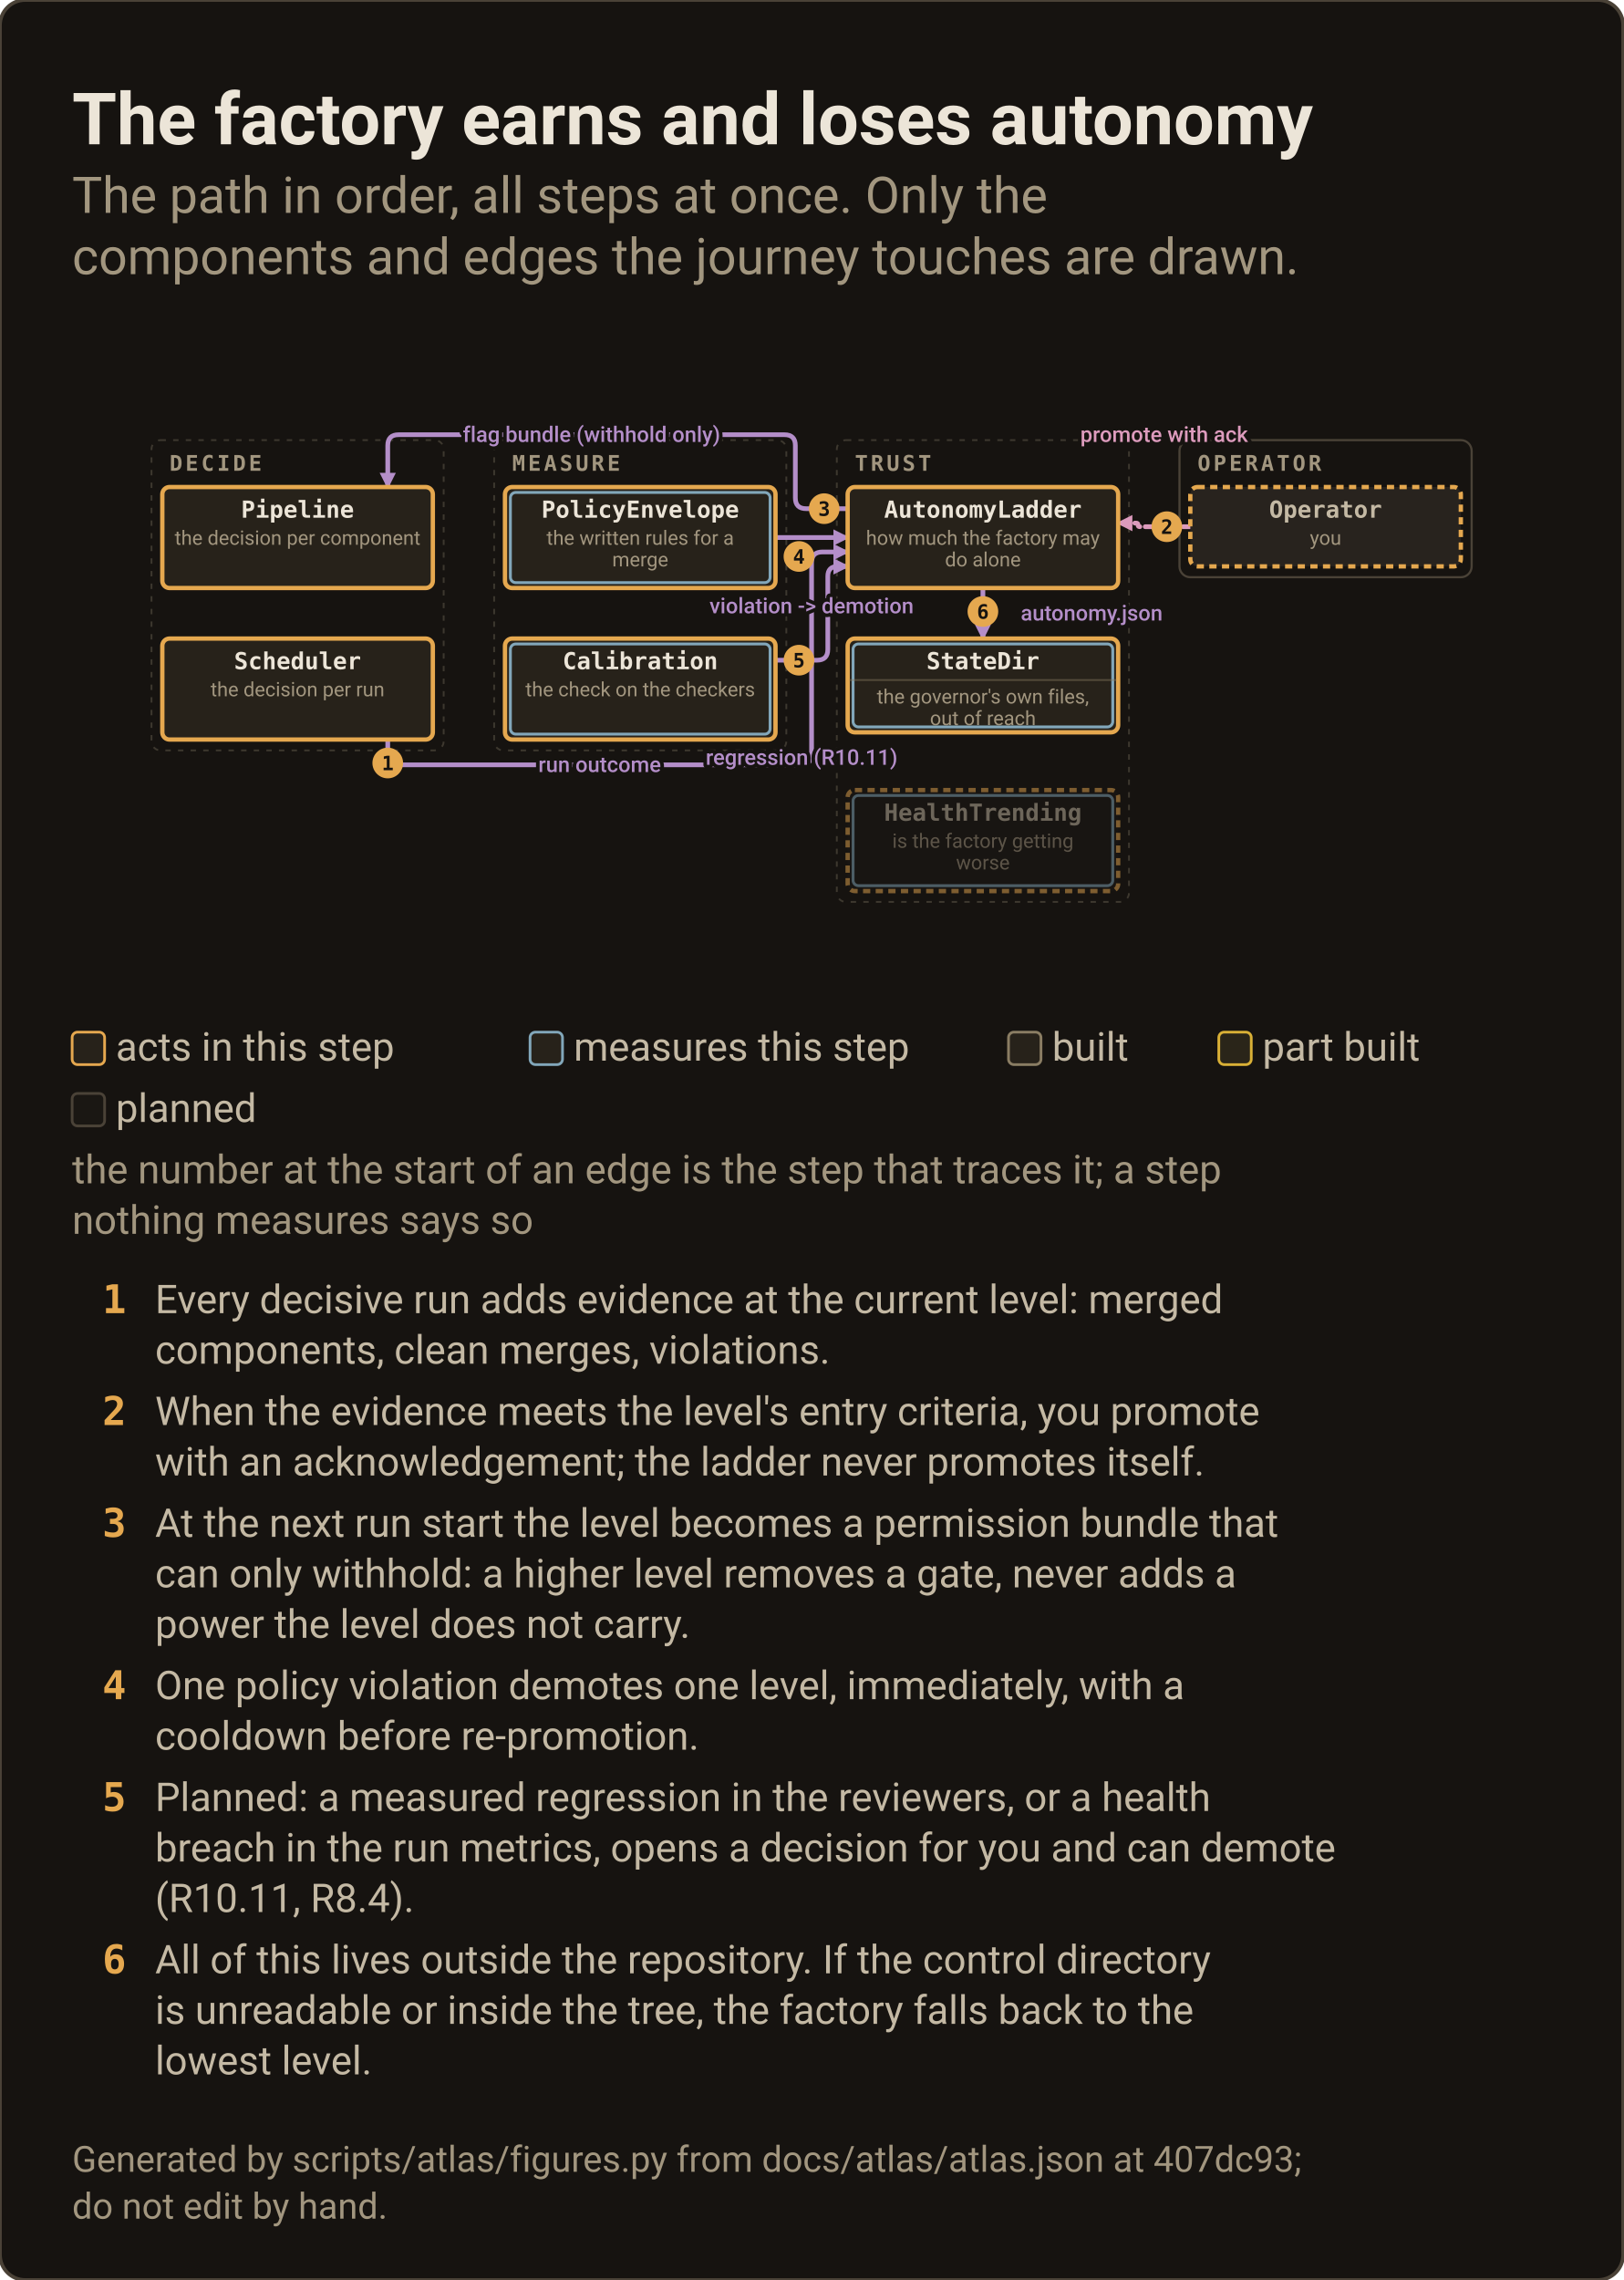
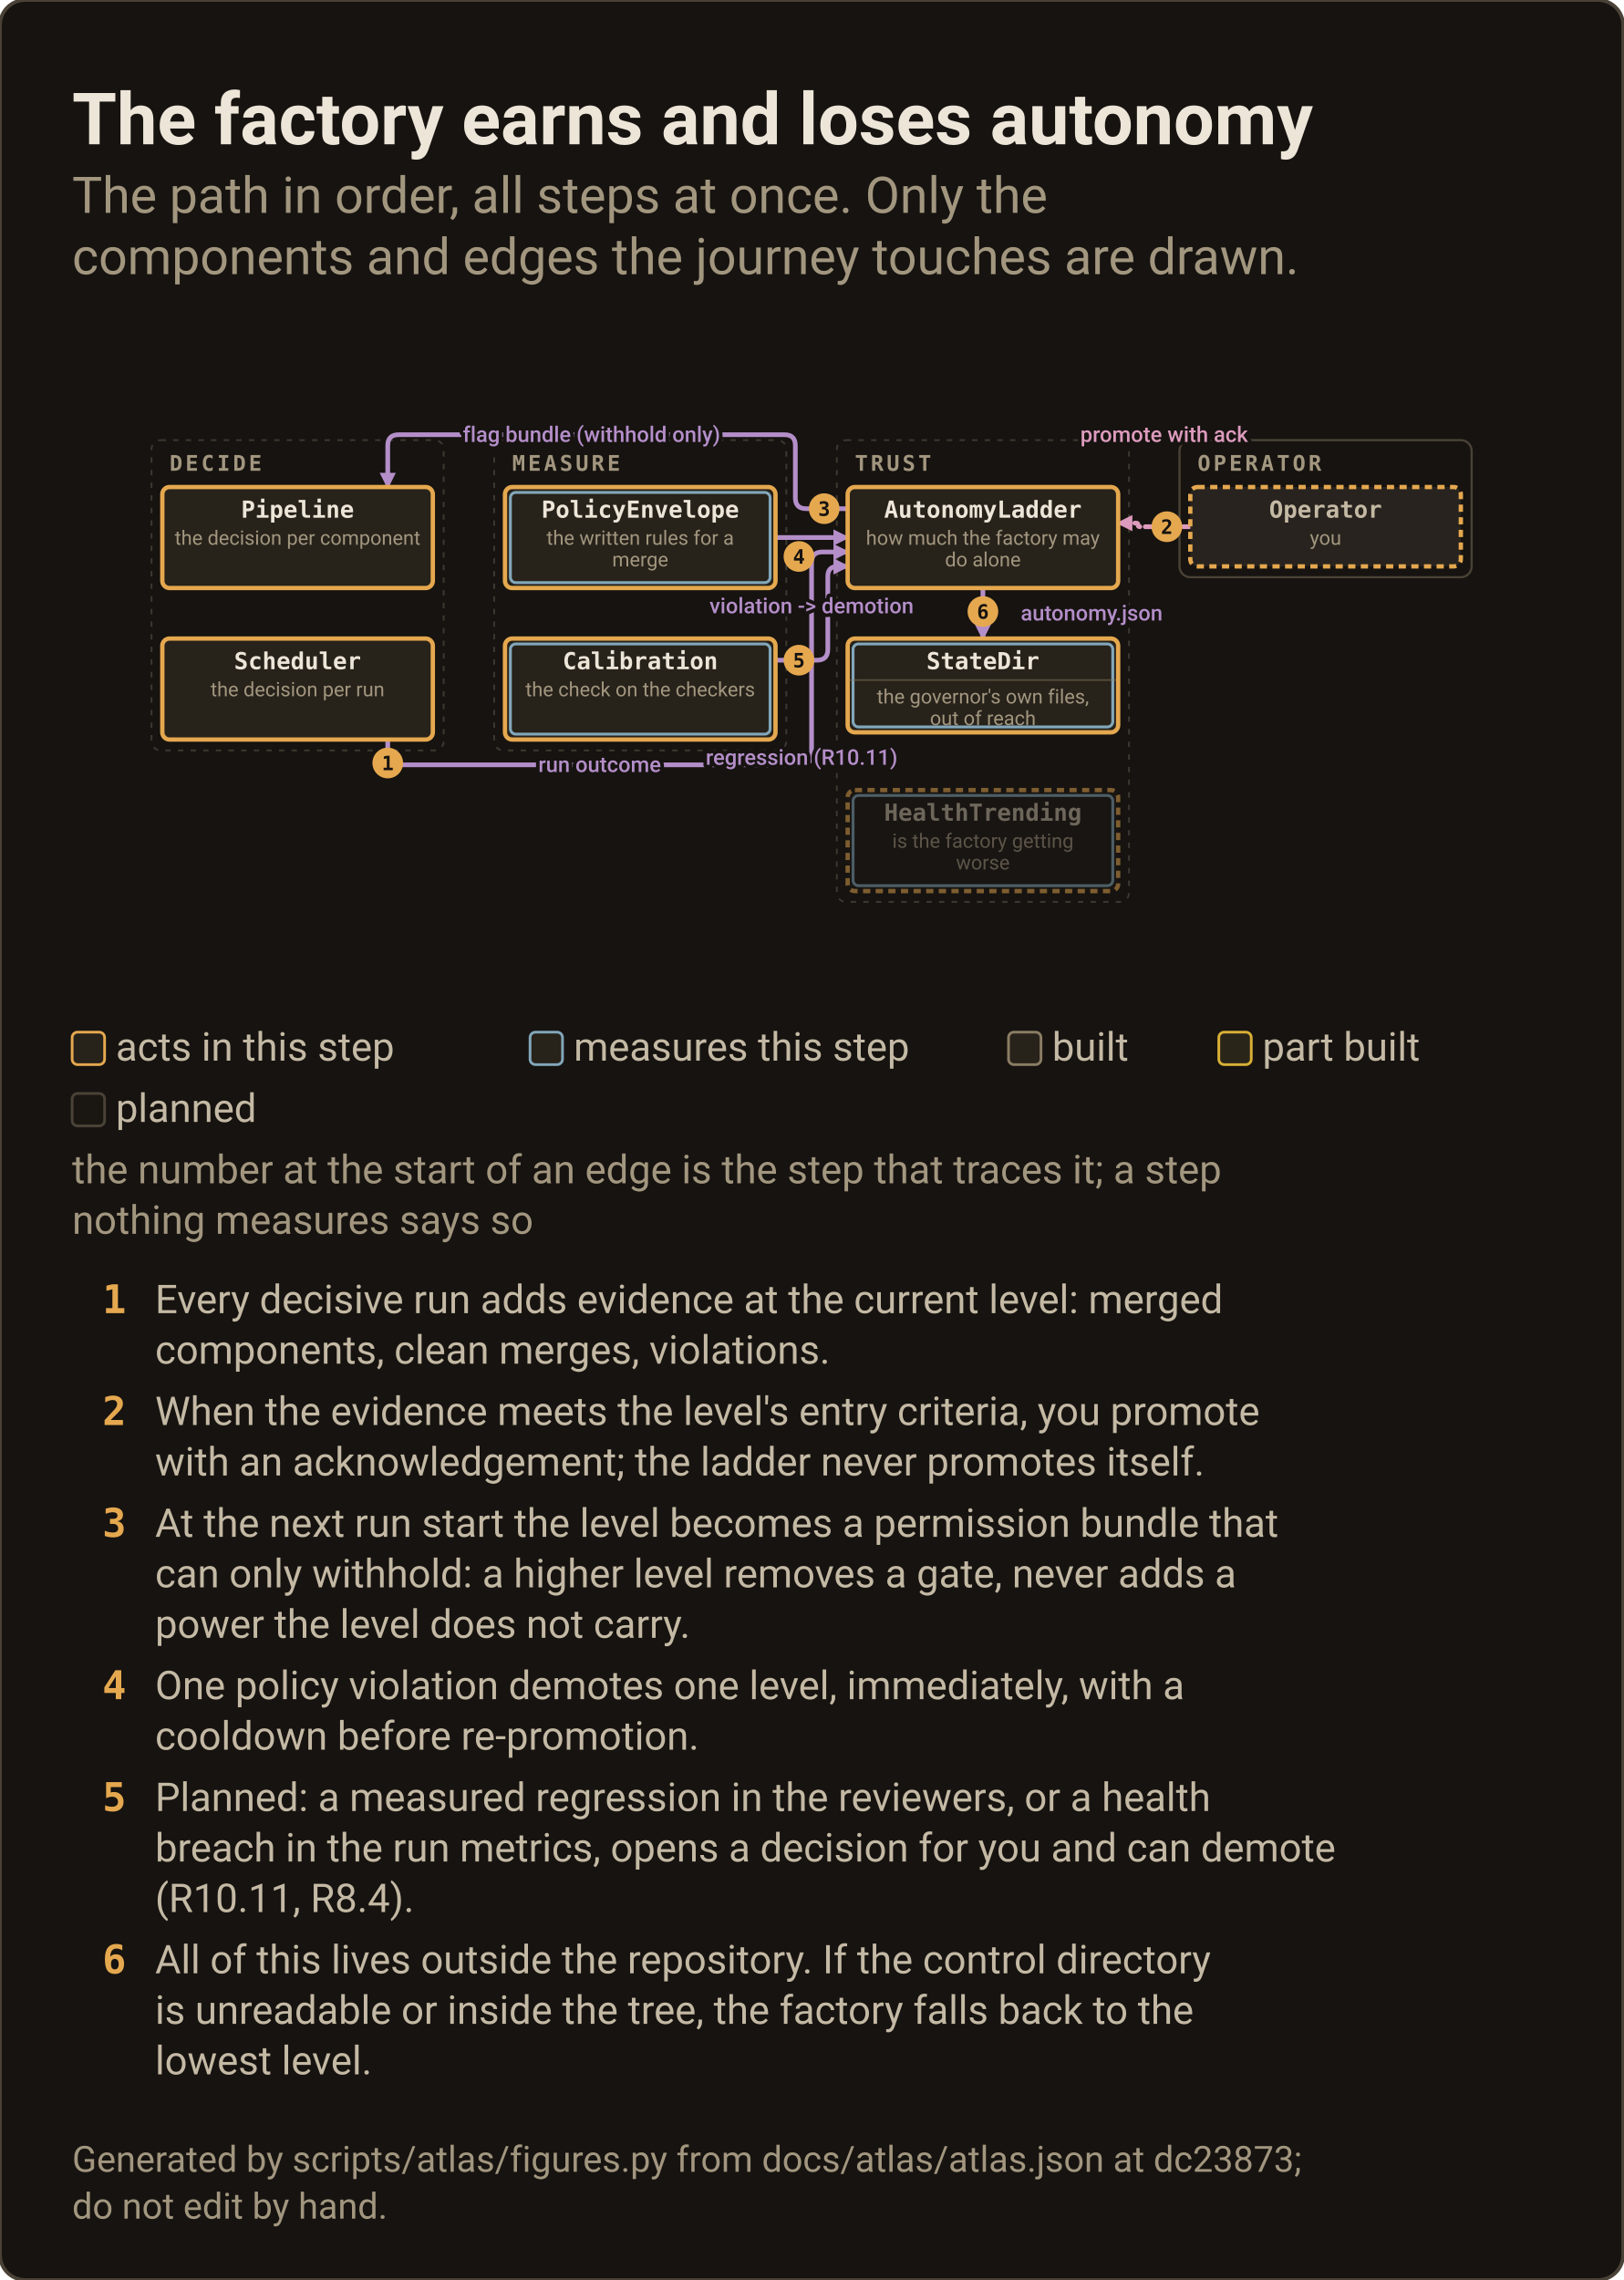
<svg xmlns="http://www.w3.org/2000/svg" width="900" height="1264" viewBox="0 0 900 1264" role="img" aria-label="Journey: The factory earns and loses autonomy">
  <rect x="0" y="0" width="900" height="1264" rx="14" fill="#161310" stroke="#4A4237" stroke-width="2" />
  <text x="40.0" y="80.0" class="c0">The factory earns and loses autonomy</text>
  <text x="40.0" y="118.0" class="c1">The path in order, all steps at once. Only the</text>
  <text x="40.0" y="152.0" class="c1">components and edges the journey touches are drawn.</text>
  <svg id="map" x="76.0" y="170.0" width="748" height="380" viewBox="0 0 748 380" overflow="visible">
    <defs>
      <marker id="map-m-work" viewBox="0 0 8 8" refX="7" refY="4" markerUnits="userSpaceOnUse" markerWidth="9" markerHeight="9" orient="auto-start-reverse">
        <path d="M0,0 L8,4 L0,8 z" fill="#D9CDB2" />
      </marker>
      <marker id="map-m-measure" viewBox="0 0 8 8" refX="7" refY="4" markerUnits="userSpaceOnUse" markerWidth="9" markerHeight="9" orient="auto-start-reverse">
        <path d="M0,0 L8,4 L0,8 z" fill="#82A7BA" />
      </marker>
      <marker id="map-m-feedback" viewBox="0 0 8 8" refX="7" refY="4" markerUnits="userSpaceOnUse" markerWidth="9" markerHeight="9" orient="auto-start-reverse">
        <path d="M0,0 L8,4 L0,8 z" fill="#E39A86" />
      </marker>
      <marker id="map-m-operator" viewBox="0 0 8 8" refX="7" refY="4" markerUnits="userSpaceOnUse" markerWidth="9" markerHeight="9" orient="auto-start-reverse">
        <path d="M0,0 L8,4 L0,8 z" fill="#DD9BBD" />
      </marker>
      <marker id="map-m-trust" viewBox="0 0 8 8" refX="7" refY="4" markerUnits="userSpaceOnUse" markerWidth="9" markerHeight="9" orient="auto-start-reverse">
        <path d="M0,0 L8,4 L0,8 z" fill="#B48EC9" />
      </marker>
      <marker id="map-m-learn" viewBox="0 0 8 8" refX="7" refY="4" markerUnits="userSpaceOnUse" markerWidth="9" markerHeight="9" orient="auto-start-reverse">
        <path d="M0,0 L8,4 L0,8 z" fill="#86C9A9" />
      </marker>
      <marker id="map-m-record" viewBox="0 0 8 8" refX="7" refY="4" markerUnits="userSpaceOnUse" markerWidth="9" markerHeight="9" orient="auto-start-reverse">
        <path d="M0,0 L8,4 L0,8 z" fill="#B7C27C" />
      </marker>
      <marker id="map-m-change" viewBox="0 0 8 8" refX="7" refY="4" markerUnits="userSpaceOnUse" markerWidth="9" markerHeight="9" orient="auto-start-reverse">
        <path d="M0,0 L8,4 L0,8 z" fill="#E26D5A" />
      </marker>
      <marker id="map-m-reach" viewBox="0 0 8 8" refX="7" refY="4" markerUnits="userSpaceOnUse" markerWidth="9" markerHeight="9" orient="auto-start-reverse">
        <path d="M0,0 L8,4 L0,8 z" fill="#E5A84F" />
      </marker>
    </defs>
    <style>#map .node.quiet{opacity:.42}#map .node.planned{opacity:.5}#map .node.planned.quiet{opacity:.3}#map .node.meas .node__box{stroke:#82A7BA;stroke-width:2.2}#map .node.acts .node__box{stroke:#E5A84F;stroke-width:2.4}#map .node__ring{display:none;fill:none;stroke:#82A7BA;stroke-width:1.6}#map .node.meas .node__ring{display:inline}#map .flow.planned{opacity:.35}#map .flowlbl.planned{opacity:.5}#map .flow.off,#map .flowlbl.off{display:none}#map .flow.hot{opacity:1;stroke-opacity:1;stroke-width:2.6}#map .flowlbl.hot{opacity:1}</style>
    <rect x="8.0" y="74.0" width="162.0" height="172.0" rx="5" fill="none" stroke="#A2967F" stroke-opacity=".28" stroke-width="1" stroke-dasharray="3 4" />
    <text x="18.0" y="91.0" class="t3">DECIDE</text>
    <rect x="198.0" y="74.0" width="162.0" height="172.0" rx="5" fill="none" stroke="#A2967F" stroke-opacity=".28" stroke-width="1" stroke-dasharray="3 4" />
    <text x="208.0" y="91.0" class="t3">MEASURE</text>
    <rect x="388.0" y="74.0" width="162.0" height="256.0" rx="5" fill="none" stroke="#A2967F" stroke-opacity=".28" stroke-width="1" stroke-dasharray="3 4" />
    <text x="398.0" y="91.0" class="t3">TRUST</text>
    <rect x="578.0" y="74.0" width="162.0" height="76.0" rx="6" fill="none" stroke="#4A4237" stroke-width="1.2" />
    <text x="588.0" y="91.0" class="t3">OPERATOR</text>
    <g data-layer="flow">
      <path id="map-f48" class="flow trust hot" data-edge="48" data-from="Scheduler" data-to="AutonomyLadder" data-art="run outcome" data-kind="trust" data-layer="trust" d="M 139.0 240.0 L 139.0 248.0 Q 139.0 254.0 145.0 254.0 L 368.0 254.0 Q 374.0 254.0 374.0 248.0 L 374.0 142.0 Q 374.0 136.0 380.0 136.0 L 394.0 136.0" fill="none" stroke="#B48EC9" stroke-opacity="0.82" stroke-width="1.2" stroke-linecap="round" marker-end="url(#map-m-trust)" />
      <path id="map-f67" class="flow trust planned hot" data-edge="67" data-from="Operator" data-to="AutonomyLadder" data-art="promote with ack" data-kind="trust" data-layer="operator" d="M 584.0 122.0 L 556.0 122.0 Q 555.0 122.0 555.0 121.0 L 555.0 121.0 Q 555.0 120.0 554.0 120.0 L 544.0 120.0" fill="none" stroke="#DD9BBD" stroke-opacity="0.82" stroke-width="1.2" stroke-dasharray="4 3" stroke-linecap="round" marker-end="url(#map-m-operator)" />
      <path id="map-f49" class="flow trust hot" data-edge="49" data-from="AutonomyLadder" data-to="Pipeline" data-art="flag bundle (withhold only)" data-kind="trust" data-layer="trust" d="M 394.0 112.0 L 371.0 112.0 Q 365.0 112.0 365.0 106.0 L 365.0 77.0 Q 365.0 71.0 359.0 71.0 L 145.0 71.0 Q 139.0 71.0 139.0 77.0 L 139.0 100.0" fill="none" stroke="#B48EC9" stroke-opacity="0.82" stroke-width="1.2" stroke-linecap="round" marker-end="url(#map-m-trust)" />
      <path id="map-f50" class="flow trust hot" data-edge="50" data-from="PolicyEnvelope" data-to="AutonomyLadder" data-art="violation -&gt; demotion" data-kind="trust" data-layer="trust" d="M 354.0 128.0 L 394.0 128.0" fill="none" stroke="#B48EC9" stroke-opacity="0.82" stroke-width="1.2" stroke-linecap="round" marker-end="url(#map-m-trust)" />
      <path id="map-f51" class="flow trust hot" data-edge="51" data-from="Calibration" data-to="AutonomyLadder" data-art="regression (R10.11)" data-kind="trust" data-layer="trust" d="M 354.0 196.0 L 377.0 196.0 Q 383.0 196.0 383.0 190.0 L 383.0 149.5 Q 383.0 144.0 388.5 144.0 L 394.0 144.0" fill="none" stroke="#B48EC9" stroke-opacity="0.82" stroke-width="1.2" stroke-linecap="round" marker-end="url(#map-m-trust)" />
      <path id="map-f52" class="flow trust hot" data-edge="52" data-from="AutonomyLadder" data-to="StateDir" data-art="autonomy.json" data-kind="trust" data-layer="trust" d="M 469.0 156.0 L 469.0 184.0" fill="none" stroke="#B48EC9" stroke-opacity="0.82" stroke-width="1.2" stroke-linecap="round" marker-end="url(#map-m-trust)" />
    </g>
    <g class="node built acts meas" data-id="PolicyEnvelope" data-kind="component" data-state="built" data-region="measure" role="button" tabindex="0" aria-label="PolicyEnvelope, the written rules for a merge, built">
      <rect class="node__box" x="204.0" y="100.0" width="150.0" height="56.0" rx="4.0" fill="#27221A" stroke="#8A7D63" stroke-width="1.1" />
      <rect class="node__ring" x="207.0" y="103.0" width="144.0" height="50.0" rx="3.0" />
      <text x="279.0" y="117.0" class="t4">PolicyEnvelope</text>
      <g data-layer="job">
        <text x="279.0" y="132.0" class="t5">the written rules for a</text>
        <text x="279.0" y="144.0" class="t5">merge</text>
      </g>
    </g>
    <g class="node built acts meas" data-id="Calibration" data-kind="component" data-state="built" data-region="measure" role="button" tabindex="0" aria-label="Calibration, the check on the checkers, built">
      <rect class="node__box" x="204.0" y="184.0" width="150.0" height="56.0" rx="4.0" fill="#27221A" stroke="#8A7D63" stroke-width="1.1" />
      <rect class="node__ring" x="207.0" y="187.0" width="144.0" height="50.0" rx="3.0" />
      <text x="279.0" y="201.0" class="t4">Calibration</text>
      <g data-layer="job">
        <text x="279.0" y="216.0" class="t5">the check on the checkers</text>
      </g>
    </g>
    <g class="node built acts" data-id="Pipeline" data-kind="component" data-state="built" data-region="decide" role="button" tabindex="0" aria-label="Pipeline, the decision per component, built">
      <rect class="node__box" x="14.0" y="100.0" width="150.0" height="56.0" rx="4.0" fill="#27221A" stroke="#8A7D63" stroke-width="1.1" />
      <rect class="node__ring" x="17.0" y="103.0" width="144.0" height="50.0" rx="3.0" />
      <text x="89.0" y="117.0" class="t4">Pipeline</text>
      <g data-layer="job">
        <text x="89.0" y="132.0" class="t5">the decision per component</text>
      </g>
    </g>
    <g class="node built acts" data-id="Scheduler" data-kind="component" data-state="built" data-region="decide" role="button" tabindex="0" aria-label="Scheduler, the decision per run, built">
      <rect class="node__box" x="14.0" y="184.0" width="150.0" height="56.0" rx="4.0" fill="#27221A" stroke="#8A7D63" stroke-width="1.1" />
      <rect class="node__ring" x="17.0" y="187.0" width="144.0" height="50.0" rx="3.0" />
      <text x="89.0" y="201.0" class="t4">Scheduler</text>
      <g data-layer="job">
        <text x="89.0" y="216.0" class="t5">the decision per run</text>
      </g>
    </g>
    <g class="node built acts" data-id="AutonomyLadder" data-kind="component" data-state="built" data-region="trust" role="button" tabindex="0" aria-label="AutonomyLadder, how much the factory may do alone, built">
      <rect class="node__box" x="394.0" y="100.0" width="150.0" height="56.0" rx="4.0" fill="#27221A" stroke="#8A7D63" stroke-width="1.1" />
      <rect class="node__ring" x="397.0" y="103.0" width="144.0" height="50.0" rx="3.0" />
      <text x="469.0" y="117.0" class="t4">AutonomyLadder</text>
      <g data-layer="job">
        <text x="469.0" y="132.0" class="t5">how much the factory may</text>
        <text x="469.0" y="144.0" class="t5">do alone</text>
      </g>
    </g>
    <g class="node built acts meas" data-id="StateDir" data-kind="store" data-state="built" data-region="trust" role="button" tabindex="0" aria-label="StateDir, the governor's own files, out of reach, built">
      <rect class="node__box" x="394.0" y="184.0" width="150.0" height="52.0" rx="4.0" fill="#27221A" stroke="#8A7D63" stroke-width="1.1" />
      <rect class="node__ring" x="397.0" y="187.0" width="144.0" height="46.0" rx="3.0" />
      <text x="469.0" y="201.0" class="t4">StateDir</text>
      <line x1="395.0" y1="207.0" x2="543.0" y2="207.0" stroke="#8A7D63" stroke-opacity=".45" stroke-width="1" />
      <g data-layer="job">
        <text x="469.0" y="220.0" class="t5">the governor's own files,</text>
        <text x="469.0" y="232.0" class="t5">out of reach</text>
      </g>
    </g>
    <g class="node planned acts meas" data-id="HealthTrending" data-kind="component" data-state="planned" data-region="trust" role="button" tabindex="0" aria-label="HealthTrending, is the factory getting worse, planned">
      <rect class="node__box" x="394.0" y="268.0" width="150.0" height="56.0" rx="4.0" fill="#1A1713" stroke="#4A4237" stroke-width="1.1" stroke-dasharray="4 3" />
      <rect class="node__ring" x="397.0" y="271.0" width="144.0" height="50.0" rx="3.0" />
      <text x="469.0" y="285.0" class="t6">HealthTrending</text>
      <g data-layer="job">
        <text x="469.0" y="300.0" class="t5">is the factory getting</text>
        <text x="469.0" y="312.0" class="t5">worse</text>
      </g>
    </g>
    <g class="node actor acts" data-id="Operator" data-kind="actor" data-state="planned" data-region="operator" role="button" tabindex="0" aria-label="Operator, you, outside">
      <rect class="node__box" x="584.0" y="100.0" width="150.0" height="44.0" rx="4.0" fill="#28231E" stroke="#A2967F" stroke-width="1.1" stroke-dasharray="4 3" />
      <rect class="node__ring" x="587.0" y="103.0" width="144.0" height="38.0" rx="3.0" />
      <text x="659.0" y="117.0" class="t6">Operator</text>
      <g data-layer="job">
        <text x="659.0" y="132.0" class="t5">you</text>
      </g>
    </g>
    <g data-layer="flow">
      <g class="flowlbl trust hot" data-edge="48" data-from="Scheduler" data-to="AutonomyLadder" data-layer="trust">
        <text x="256.5" y="258.0" class="t1">run outcome</text>
      </g>
      <g class="flowlbl trust planned hot" data-edge="67" data-from="Operator" data-to="AutonomyLadder" data-layer="operator">
        <text x="569.5" y="75.0" class="t2">promote with ack</text>
      </g>
      <g class="flowlbl trust hot" data-edge="49" data-from="AutonomyLadder" data-to="Pipeline" data-layer="trust">
        <text x="252.0" y="75.0" class="t1">flag bundle (withhold only)</text>
      </g>
      <g class="flowlbl trust hot" data-edge="50" data-from="PolicyEnvelope" data-to="AutonomyLadder" data-layer="trust">
        <text x="374.0" y="170.0" class="t1">violation -&gt; demotion</text>
      </g>
      <g class="flowlbl trust hot" data-edge="51" data-from="Calibration" data-to="AutonomyLadder" data-layer="trust">
        <text x="368.5" y="254.0" class="t1">regression (R10.11)</text>
      </g>
      <g class="flowlbl trust hot" data-edge="52" data-from="AutonomyLadder" data-to="StateDir" data-layer="trust">
        <text x="529.3" y="174.0" class="t1">autonomy.json</text>
      </g>
    </g>
    <g data-layer="steps">
      <g class="step" data-edge="48">
        <circle cx="139.0" cy="253.0" r="8.5" fill="#E5A84F" />
        <text x="139.0" y="257.0" class="t0">1</text>
      </g>
      <g class="step" data-edge="67">
        <circle cx="571.0" cy="122.0" r="8.5" fill="#E5A84F" />
        <text x="571.0" y="126.0" class="t0">2</text>
      </g>
      <g class="step" data-edge="49">
        <circle cx="381.0" cy="112.0" r="8.5" fill="#E5A84F" />
        <text x="381.0" y="116.0" class="t0">3</text>
      </g>
      <g class="step" data-edge="50">
        <circle cx="367.0" cy="138.5" r="8.5" fill="#E5A84F" />
        <text x="367.0" y="142.5" class="t0">4</text>
      </g>
      <g class="step" data-edge="51">
        <circle cx="367.0" cy="196.0" r="8.5" fill="#E5A84F" />
        <text x="367.0" y="200.0" class="t0">5</text>
      </g>
      <g class="step" data-edge="52">
        <circle cx="469.0" cy="169.0" r="8.5" fill="#E5A84F" />
        <text x="469.0" y="173.0" class="t0">6</text>
      </g>
    </g>
    <style>#map .t0{font-family:ui-monospace,"SF Mono",SFMono-Regular,"JetBrains Mono",Menlo,Consolas,monospace;font-size:11.0px;font-weight:700;fill:#161310;text-anchor:middle}#map .t1{font-family:ui-sans-serif,system-ui,-apple-system,"SF Pro Text","Segoe UI",Roboto,"Helvetica Neue",Arial,sans-serif;font-size:12.0px;font-weight:500;fill:#B48EC9;text-anchor:middle;paint-order:stroke;stroke:#161310;stroke-width:4;stroke-linejoin:round}#map .t2{font-family:ui-sans-serif,system-ui,-apple-system,"SF Pro Text","Segoe UI",Roboto,"Helvetica Neue",Arial,sans-serif;font-size:12.0px;font-weight:500;fill:#DD9BBD;text-anchor:middle;paint-order:stroke;stroke:#161310;stroke-width:4;stroke-linejoin:round}#map .t3{font-family:ui-monospace,"SF Mono",SFMono-Regular,"JetBrains Mono",Menlo,Consolas,monospace;font-size:12.0px;font-weight:600;fill:#A2967F;text-anchor:start;letter-spacing:.13em}#map .t4{font-family:ui-monospace,"SF Mono",SFMono-Regular,"JetBrains Mono",Menlo,Consolas,monospace;font-size:13.0px;font-weight:600;fill:#ECE5D8;text-anchor:middle}#map .t5{font-family:ui-sans-serif,system-ui,-apple-system,"SF Pro Text","Segoe UI",Roboto,"Helvetica Neue",Arial,sans-serif;font-size:11.0px;font-weight:400;fill:#A2967F;text-anchor:middle}#map .t6{font-family:ui-monospace,"SF Mono",SFMono-Regular,"JetBrains Mono",Menlo,Consolas,monospace;font-size:13.0px;font-weight:600;fill:#C4B9A4;text-anchor:middle}</style>
  </svg>
  <rect x="40.0" y="572.2" width="18" height="18" rx="3" fill="#27221A" stroke="#E5A84F" stroke-width="1.5" />
  <text x="64.2" y="588.0" class="c2">acts in this step</text>
  <rect x="293.9" y="572.2" width="18" height="18" rx="3" fill="#27221A" stroke="#82A7BA" stroke-width="1.5" />
  <text x="318.1" y="588.0" class="c2">measures this step</text>
  <rect x="559.2" y="572.2" width="18" height="18" rx="3" fill="#27221A" stroke="#8A7D63" stroke-width="1.5" />
  <text x="583.4" y="588.0" class="c2">built</text>
  <rect x="675.8" y="572.2" width="18" height="18" rx="3" fill="#2A2519" stroke="#D9B036" stroke-width="1.5" />
  <text x="700.0" y="588.0" class="c2">part built</text>
  <rect x="40.0" y="606.2" width="18" height="18" rx="3" fill="#1A1713" stroke="#4A4237" stroke-width="1.5" />
  <text x="64.2" y="622.0" class="c2">planned</text>
  <text x="40.0" y="656.0" class="c3">the number at the start of an edge is the step that traces it; a step</text>
  <text x="40.0" y="684.0" class="c3">nothing measures says so</text>
  <text x="70.0" y="728.0" class="c4">1</text>
  <text x="86.0" y="728.0" class="c2">Every decisive run adds evidence at the current level: merged</text>
  <text x="86.0" y="756.0" class="c2">components, clean merges, violations.</text>
  <text x="70.0" y="790.0" class="c4">2</text>
  <text x="86.0" y="790.0" class="c2">When the evidence meets the level's entry criteria, you promote</text>
  <text x="86.0" y="818.0" class="c2">with an acknowledgement; the ladder never promotes itself.</text>
  <text x="70.0" y="852.0" class="c4">3</text>
  <text x="86.0" y="852.0" class="c2">At the next run start the level becomes a permission bundle that</text>
  <text x="86.0" y="880.0" class="c2">can only withhold: a higher level removes a gate, never adds a</text>
  <text x="86.0" y="908.0" class="c2">power the level does not carry.</text>
  <text x="70.0" y="942.0" class="c4">4</text>
  <text x="86.0" y="942.0" class="c2">One policy violation demotes one level, immediately, with a</text>
  <text x="86.0" y="970.0" class="c2">cooldown before re-promotion.</text>
  <text x="70.0" y="1004.0" class="c4">5</text>
  <text x="86.0" y="1004.0" class="c2">Planned: a measured regression in the reviewers, or a health</text>
  <text x="86.0" y="1032.0" class="c2">breach in the run metrics, opens a decision for you and can demote</text>
  <text x="86.0" y="1060.0" class="c2">(R10.11, R8.4).</text>
  <text x="70.0" y="1094.0" class="c4">6</text>
  <text x="86.0" y="1094.0" class="c2">All of this lives outside the repository. If the control directory</text>
  <text x="86.0" y="1122.0" class="c2">is unreadable or inside the tree, the factory falls back to the</text>
  <text x="86.0" y="1150.0" class="c2">lowest level.</text>
-   <text x="40.0" y="1204.0" class="c5">Generated by scripts/atlas/figures.py from docs/atlas/atlas.json at 407dc93;</text>
+   <text x="40.0" y="1204.0" class="c5">Generated by scripts/atlas/figures.py from docs/atlas/atlas.json at dc23873;</text>
  <text x="40.0" y="1230.0" class="c5">do not edit by hand.</text>
  <style>.c0{font-family:ui-sans-serif,system-ui,-apple-system,"SF Pro Text","Segoe UI",Roboto,"Helvetica Neue",Arial,sans-serif;font-size:40.0px;font-weight:600;fill:#ECE5D8;text-anchor:start}.c1{font-family:ui-sans-serif,system-ui,-apple-system,"SF Pro Text","Segoe UI",Roboto,"Helvetica Neue",Arial,sans-serif;font-size:28.0px;font-weight:400;fill:#A2967F;text-anchor:start}.c2{font-family:ui-sans-serif,system-ui,-apple-system,"SF Pro Text","Segoe UI",Roboto,"Helvetica Neue",Arial,sans-serif;font-size:22.0px;font-weight:400;fill:#C4B9A4;text-anchor:start}.c3{font-family:ui-sans-serif,system-ui,-apple-system,"SF Pro Text","Segoe UI",Roboto,"Helvetica Neue",Arial,sans-serif;font-size:22.0px;font-weight:400;fill:#A2967F;text-anchor:start}.c4{font-family:ui-monospace,"SF Mono",SFMono-Regular,"JetBrains Mono",Menlo,Consolas,monospace;font-size:22.0px;font-weight:700;fill:#E5A84F;text-anchor:end}.c5{font-family:ui-sans-serif,system-ui,-apple-system,"SF Pro Text","Segoe UI",Roboto,"Helvetica Neue",Arial,sans-serif;font-size:20.0px;font-weight:400;fill:#A2967F;text-anchor:start}</style>
</svg>
